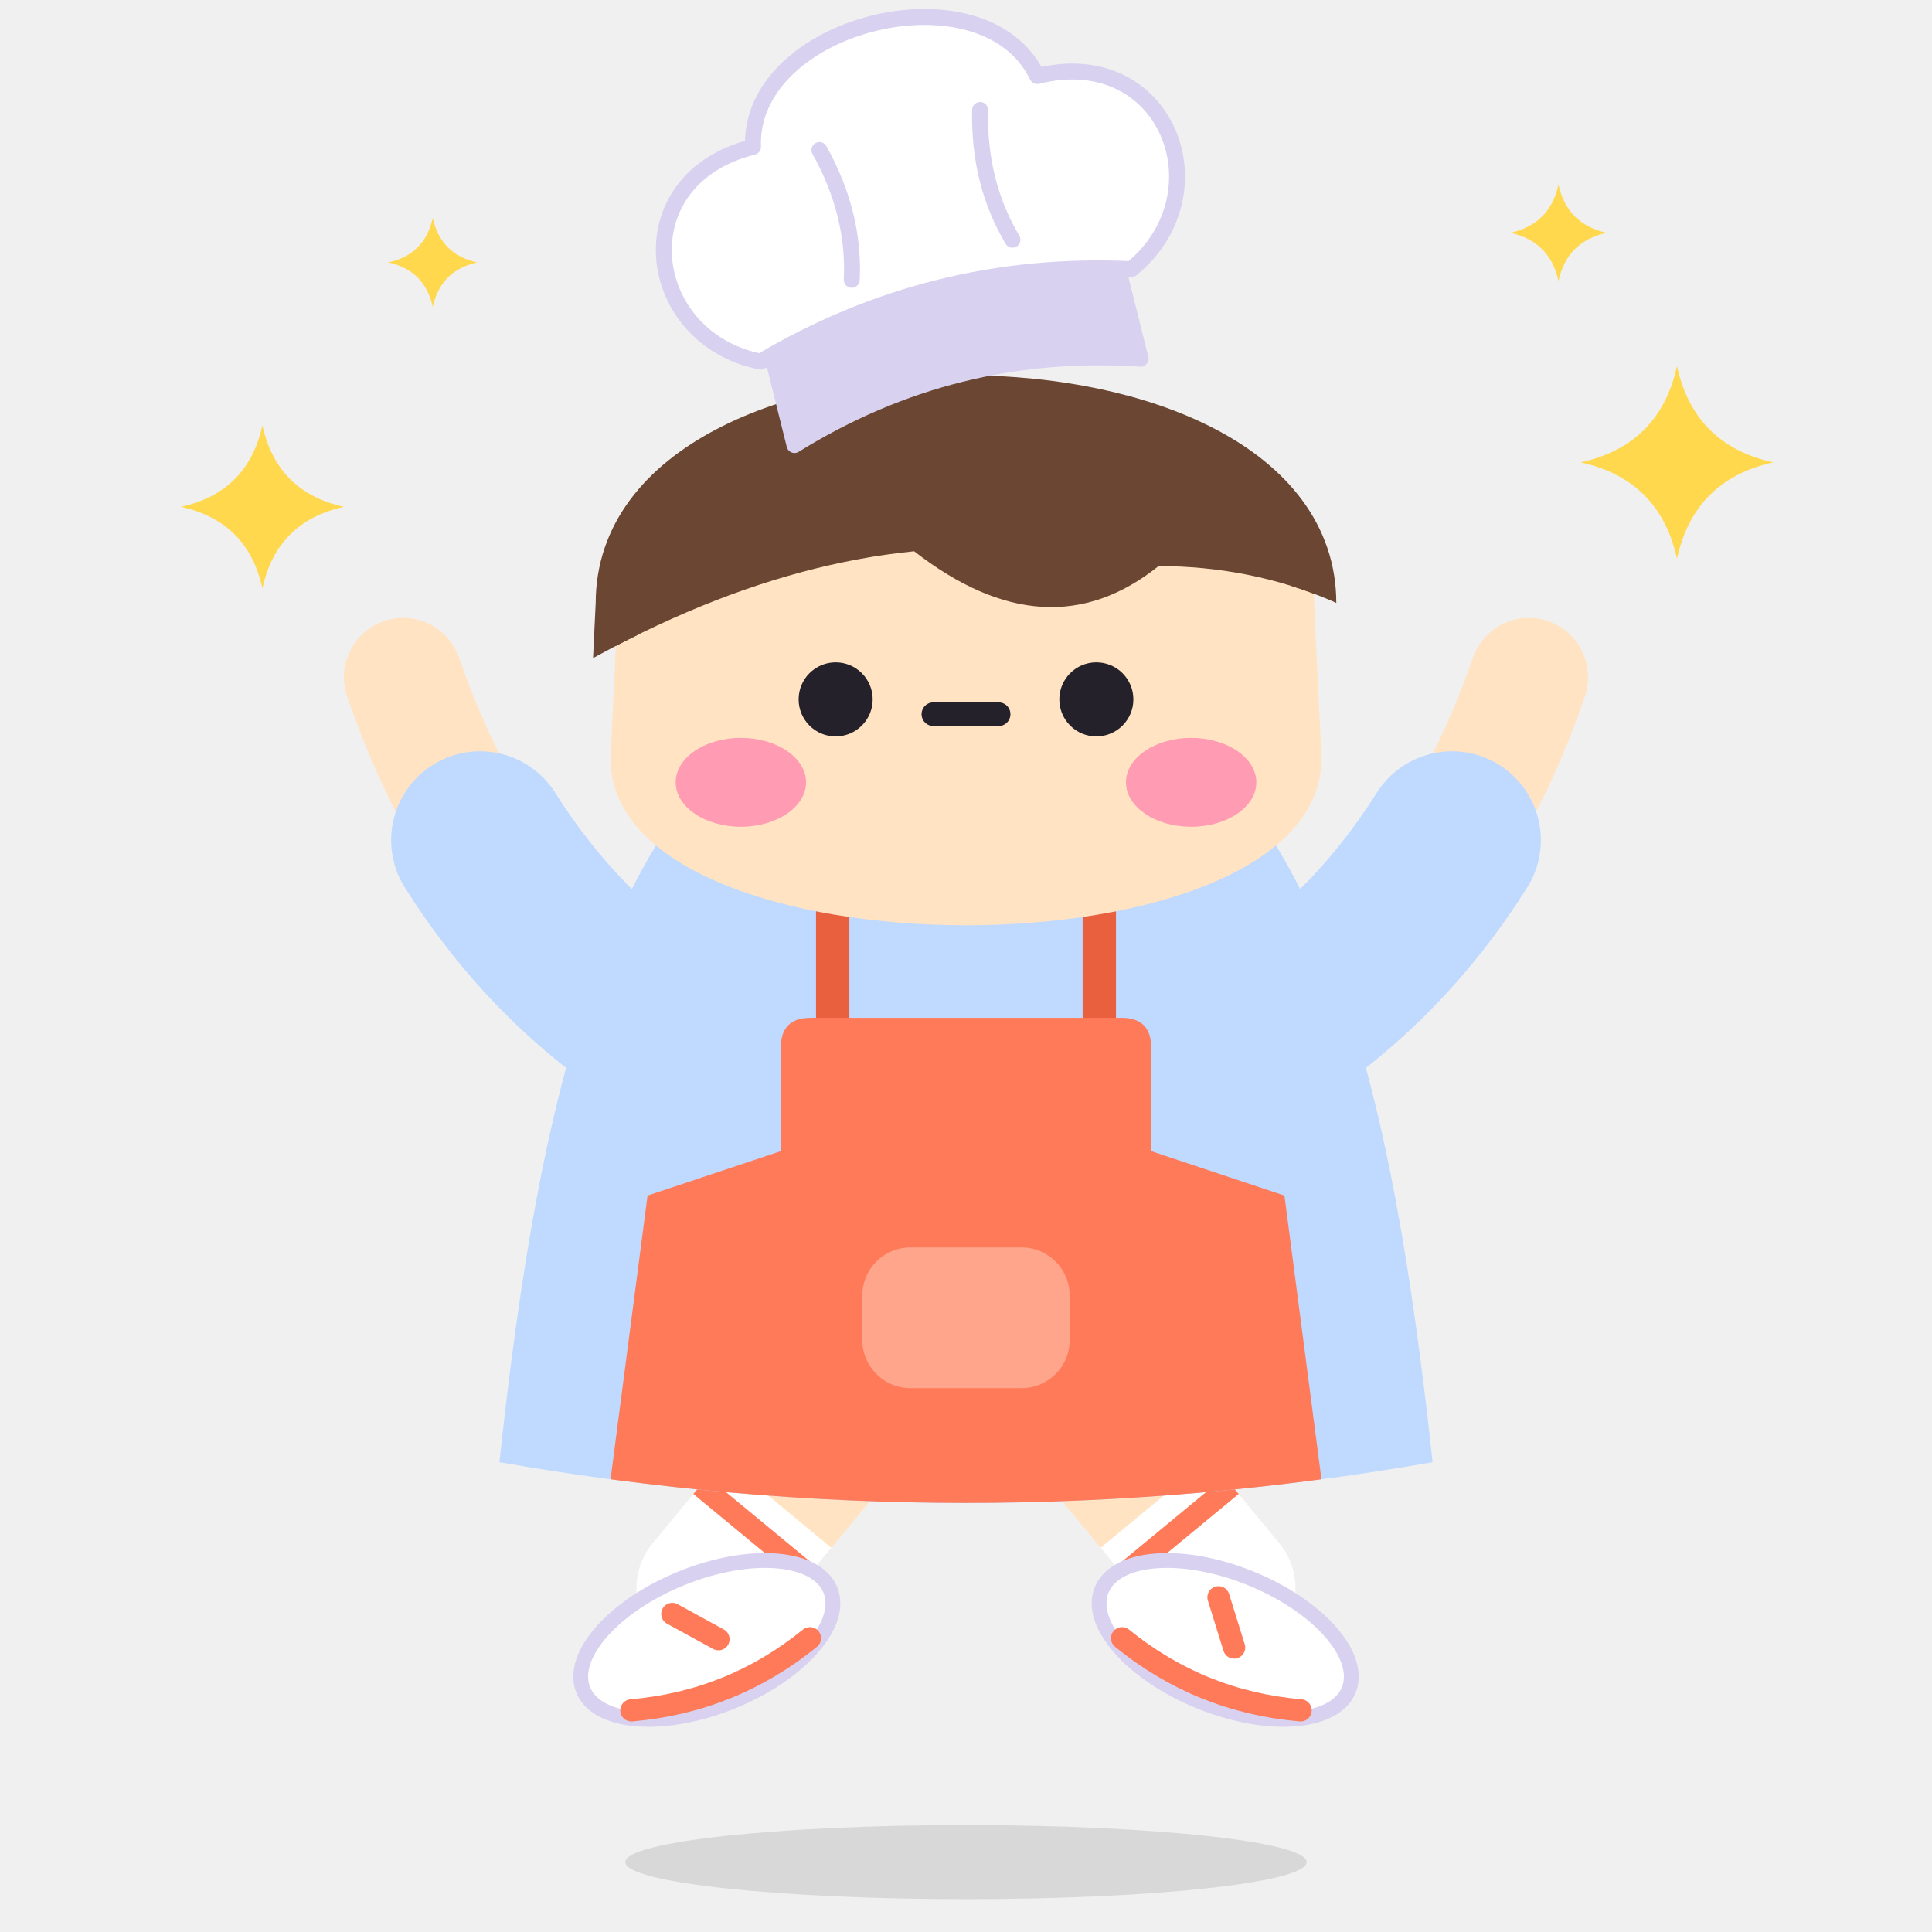
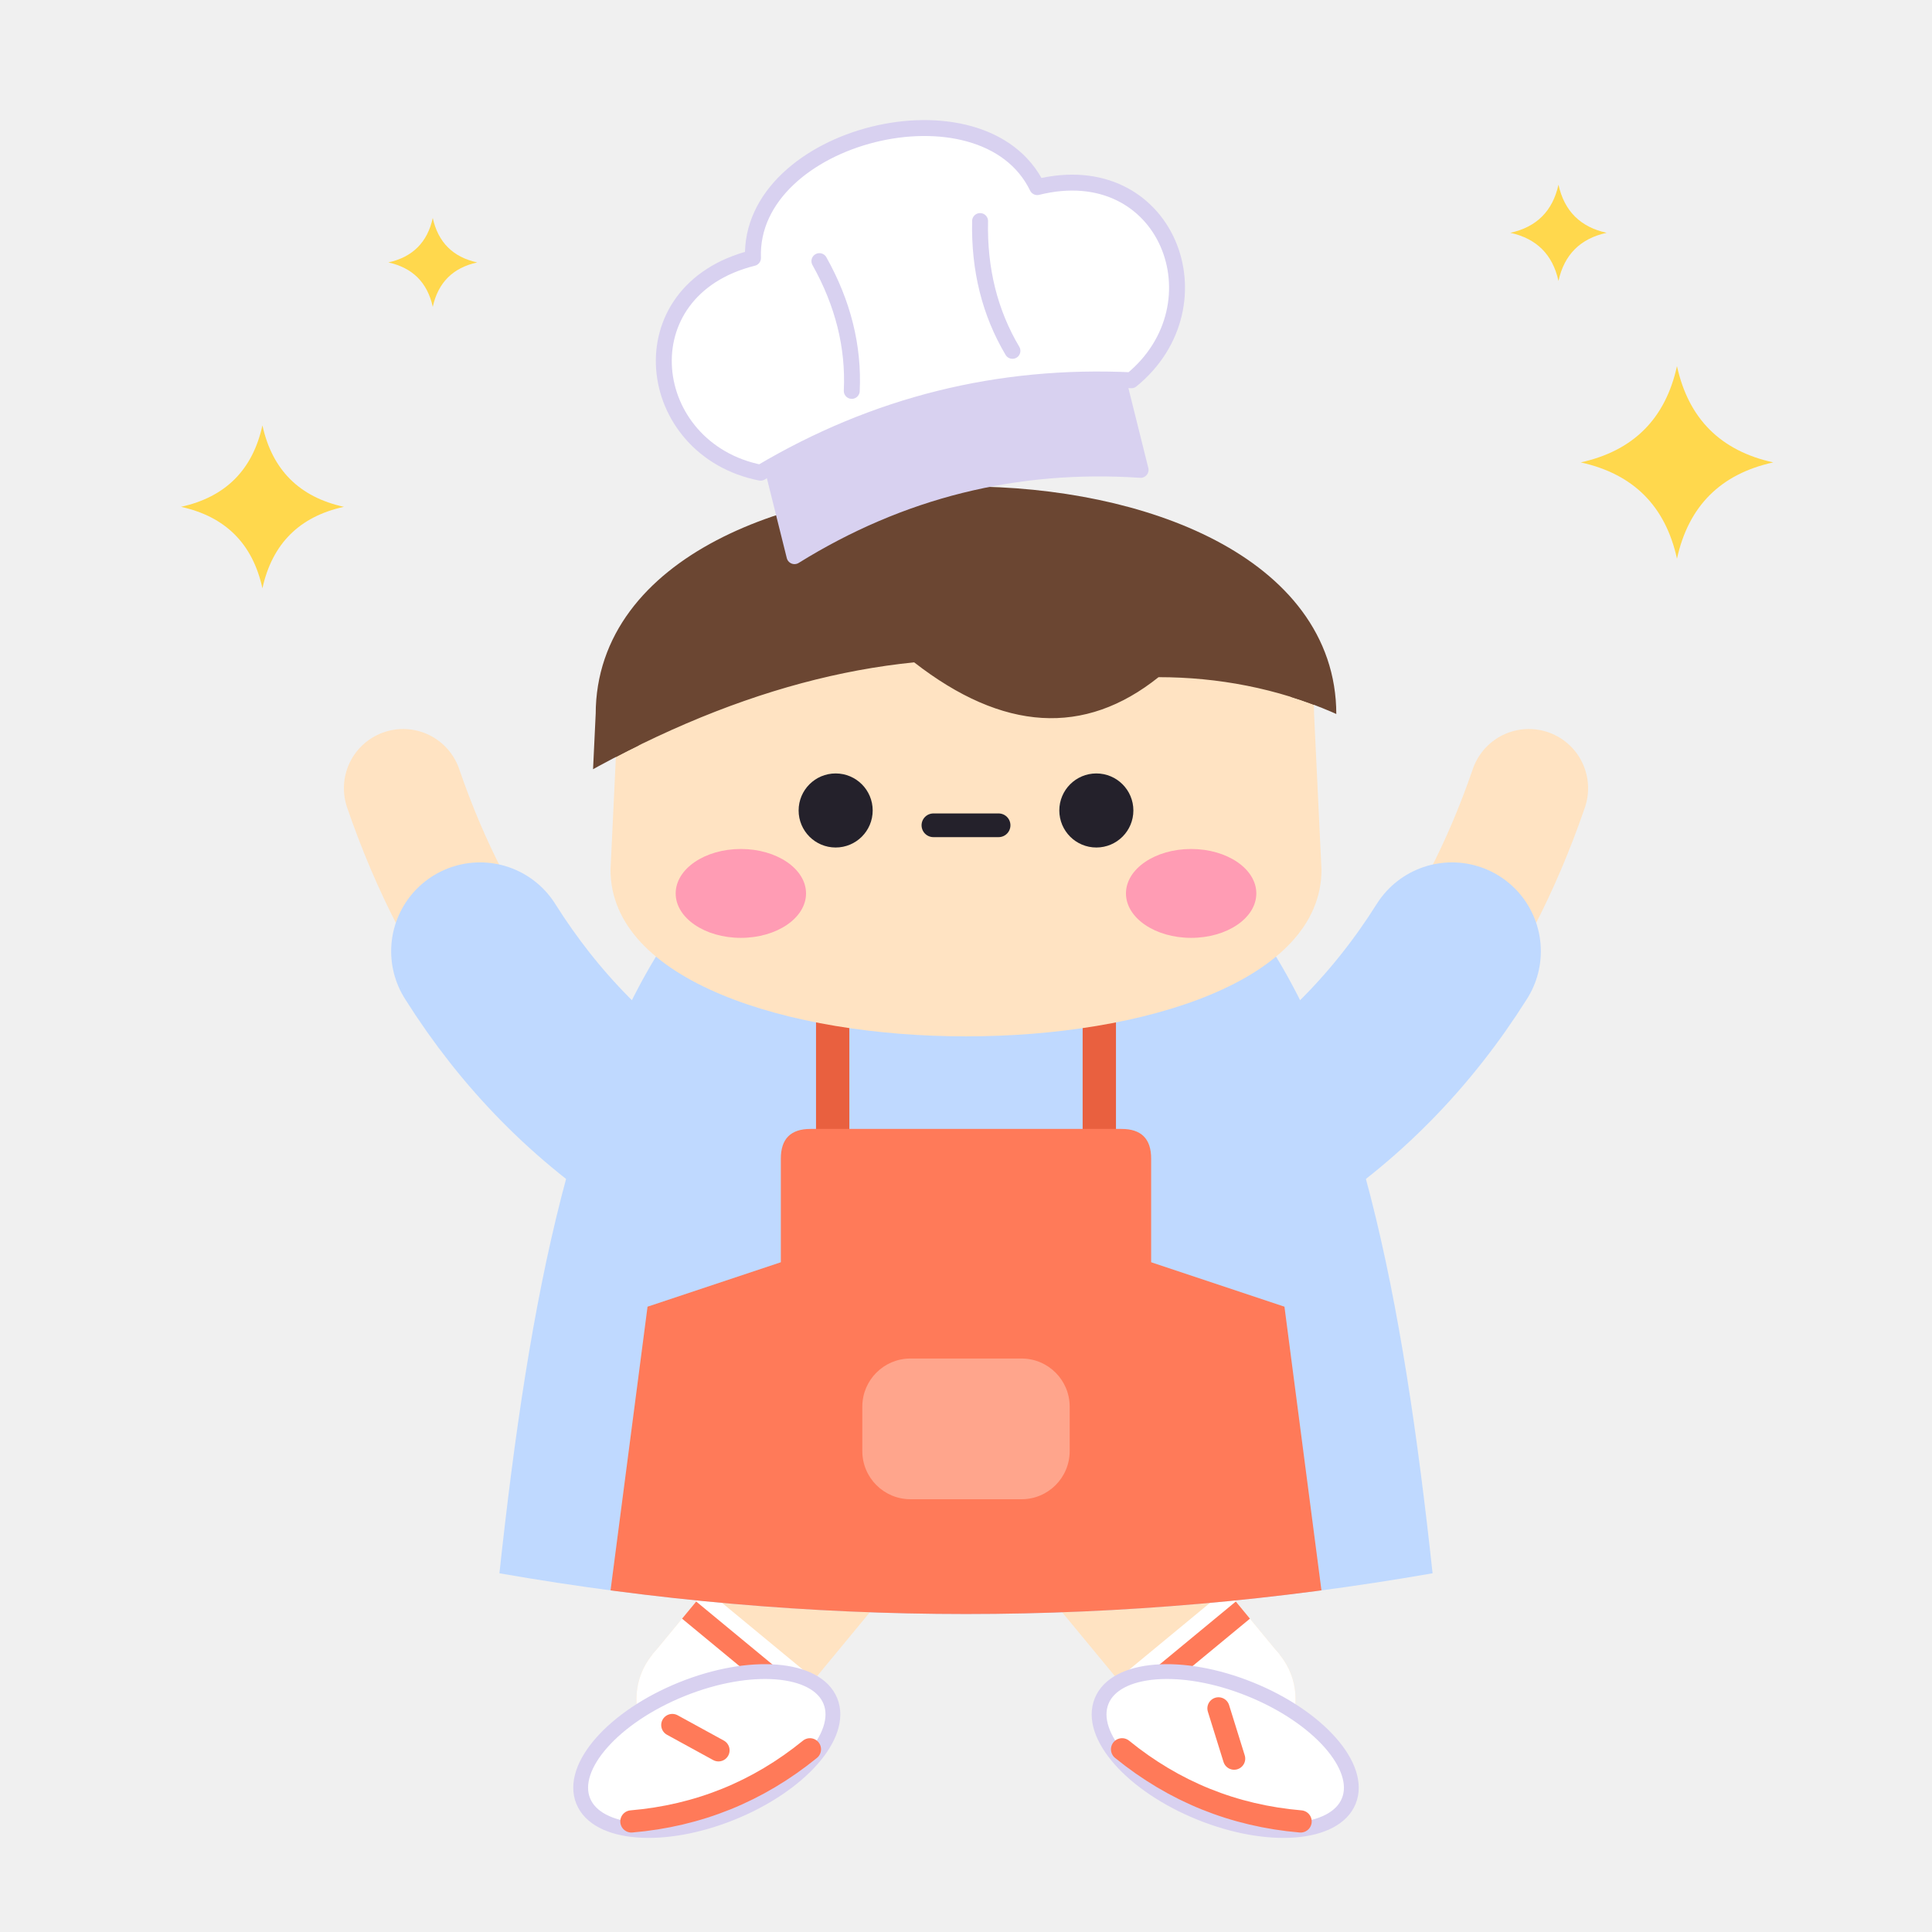
<svg xmlns="http://www.w3.org/2000/svg" viewBox="0 0 480 480" width="480" height="480">
  <g transform="translate(240 470) scale(0.92) translate(-240 -470)">
-     <ellipse cx="240" cy="462" rx="92" ry="10" fill="#24212B" opacity="0.12" />
-     <g transform="translate(0 -30)">
+     <g>
      <path d="M208 372 L170 418" stroke="#FFE3C2" stroke-width="38" stroke-linecap="round" />
-       <path d="M189.0 395.0 L170 418" stroke="#FFFFFF" stroke-width="38" />
+       <path d="M184.44 400.52 L170 418" stroke="#FFFFFF" stroke-width="38" />
      <circle cx="170" cy="418" r="19" fill="#FFFFFF" />
-       <path d="M197.568 414.461 L168.272 390.259" stroke="#FF7A59" stroke-width="6" />
+       <path d="M194.528 418.141 L165.232 393.939" stroke="#FF7A59" stroke-width="6" />
      <g transform="rotate(-22 170 432)">
        <ellipse cx="170" cy="432" rx="36" ry="18" fill="#FFFFFF" stroke="#D8D1F0" stroke-width="4" />
        <path d="M144 442 q26 8 52 0" stroke="#FF7A59" stroke-width="6" stroke-linecap="round" fill="none" />
        <path d="M164 422 l9 11" stroke="#FF7A59" stroke-width="6" stroke-linecap="round" />
      </g>
      <path d="M272 372 L310 418" stroke="#FFE3C2" stroke-width="38" stroke-linecap="round" />
-       <path d="M291.0 395.0 L310 418" stroke="#FFFFFF" stroke-width="38" />
+       <path d="M295.56 400.52 L310 418" stroke="#FFFFFF" stroke-width="38" />
      <circle cx="310" cy="418" r="19" fill="#FFFFFF" />
-       <path d="M311.728 390.259 L282.432 414.461" stroke="#FF7A59" stroke-width="6" />
+       <path d="M314.768 393.939 L285.472 418.141" stroke="#FF7A59" stroke-width="6" />
      <g transform="rotate(22 310 432)">
        <ellipse cx="310" cy="432" rx="36" ry="18" fill="#FFFFFF" stroke="#D8D1F0" stroke-width="4" />
        <path d="M284 442 q26 8 52 0" stroke="#FF7A59" stroke-width="6" stroke-linecap="round" fill="none" />
        <path d="M304 422 l9 11" stroke="#FF7A59" stroke-width="6" stroke-linecap="round" />
      </g>
      <g transform="translate(0 0) rotate(0 240 384)">
        <path d="M160 268 Q110.0 236.0 88 172" stroke="#FFE3C2" stroke-width="32" stroke-linecap="round" fill="none" />
        <path d="M160 268 Q129.0 248.16 108.763 216.019" stroke="#BFD9FF" stroke-width="48" stroke-linecap="round" fill="none" />
        <path d="M320 268 Q370.0 236.0 392 172" stroke="#FFE3C2" stroke-width="32" stroke-linecap="round" fill="none" />
        <path d="M320 268 Q351.0 248.16 371.237 216.019" stroke="#BFD9FF" stroke-width="48" stroke-linecap="round" fill="none" />
        <clipPath id="c3">
          <path d="M164 206 C134 246 122 310 114 384 Q240 406 366 384 C358 310 346 246 316 206 Z" />
        </clipPath>
        <path d="M164 206 C134 246 122 310 114 384 Q240 406 366 384 C358 310 346 246 316 206 Z" fill="#BFD9FF" />
        <g clip-path="url(#c3)">
          <path d="M204 216 V268 M276 216 V268" stroke="#E9603F" stroke-width="9" stroke-linecap="round" />
          <path d="M198 264 H282 Q290 264 290 272 V300 L326 312 L338 404 H142 L154 312 L190 300 V272 Q190 264 198 264 Z" fill="#FF7A59" />
          <rect x="212" y="326" width="56" height="38" rx="13" fill="#FFA58C" />
        </g>
        <g transform="rotate(0 240 236)">
          <path d="M146 152 C146 78 334 78 334 152 L336 194 C336 254 144 254 144 194 Z" fill="#FFE3C2" />
          <clipPath id="hchef">
            <path d="M100 40 H380 V182 C356 154 324 142 292 142 Q262 166 226 138 Q166 144 100 192 Z" />
          </clipPath>
          <path d="M146 152 C146 78 334 78 334 152 L336 194 C336 254 144 254 144 194 Z" fill="#6B4632" stroke="#6B4632" stroke-width="12" stroke-linejoin="round" clip-path="url(#hchef)" />
          <g transform="translate(240 96) rotate(-14) scale(0.86) translate(-240 -150)">
            <path d="M184 152 Q240 134 296 152 L296 122 Q240 106 184 122 Z" fill="#D8D1F0" stroke="#D8D1F0" stroke-width="5" stroke-linejoin="round" />
            <path d="M180 124 C146 108 152 58 194 58 C202 20 278 20 286 58 C328 58 334 108 300 124 Q240 106 180 124 Z" fill="#FFFFFF" stroke="#D8D1F0" stroke-width="5" stroke-linejoin="round" />
            <path d="M214 64 q6 22 0 42 M266 64 q-6 22 0 42" stroke="#D8D1F0" stroke-width="5" stroke-linecap="round" fill="none" />
          </g>
          <g transform="translate(240 178) scale(0.8) translate(-240 -262)">
            <ellipse cx="164" cy="290" rx="22" ry="15" fill="#FF8FB1" opacity="0.85" />
            <ellipse cx="316" cy="290" rx="22" ry="15" fill="#FF8FB1" opacity="0.85" />
            <circle cx="196" cy="262" r="12.5" fill="#24212B" />
            <circle cx="284" cy="262" r="12.5" fill="#24212B" />
            <path d="M229 267 h22" stroke="#24212B" stroke-width="8" stroke-linecap="round" />
          </g>
        </g>
      </g>
    </g>
    <path d="M50 74 q3.96 18.04 22 22 q-18.04 3.96 -22 22 q-3.96 -18.04 -22 -22 q18.04 -3.96 22 -22 z" fill="#FFD84D" />
    <path d="M432 58 q4.68 21.32 26 26 q-21.32 4.68 -26 26 q-4.68 -21.32 -26 -26 q21.32 -4.68 26 -26 z" fill="#FFD84D" />
    <path d="M400 9 q2.34 10.66 13 13 q-10.66 2.34 -13 13 q-2.34 -10.66 -13 -13 q10.66 -2.34 13 -13 z" fill="#FFD84D" />
    <path d="M96 18 q2.16 9.84 12 12 q-9.84 2.16 -12 12 q-2.16 -9.84 -12 -12 q9.84 -2.16 12 -12 z" fill="#FFD84D" />
  </g>
</svg>
